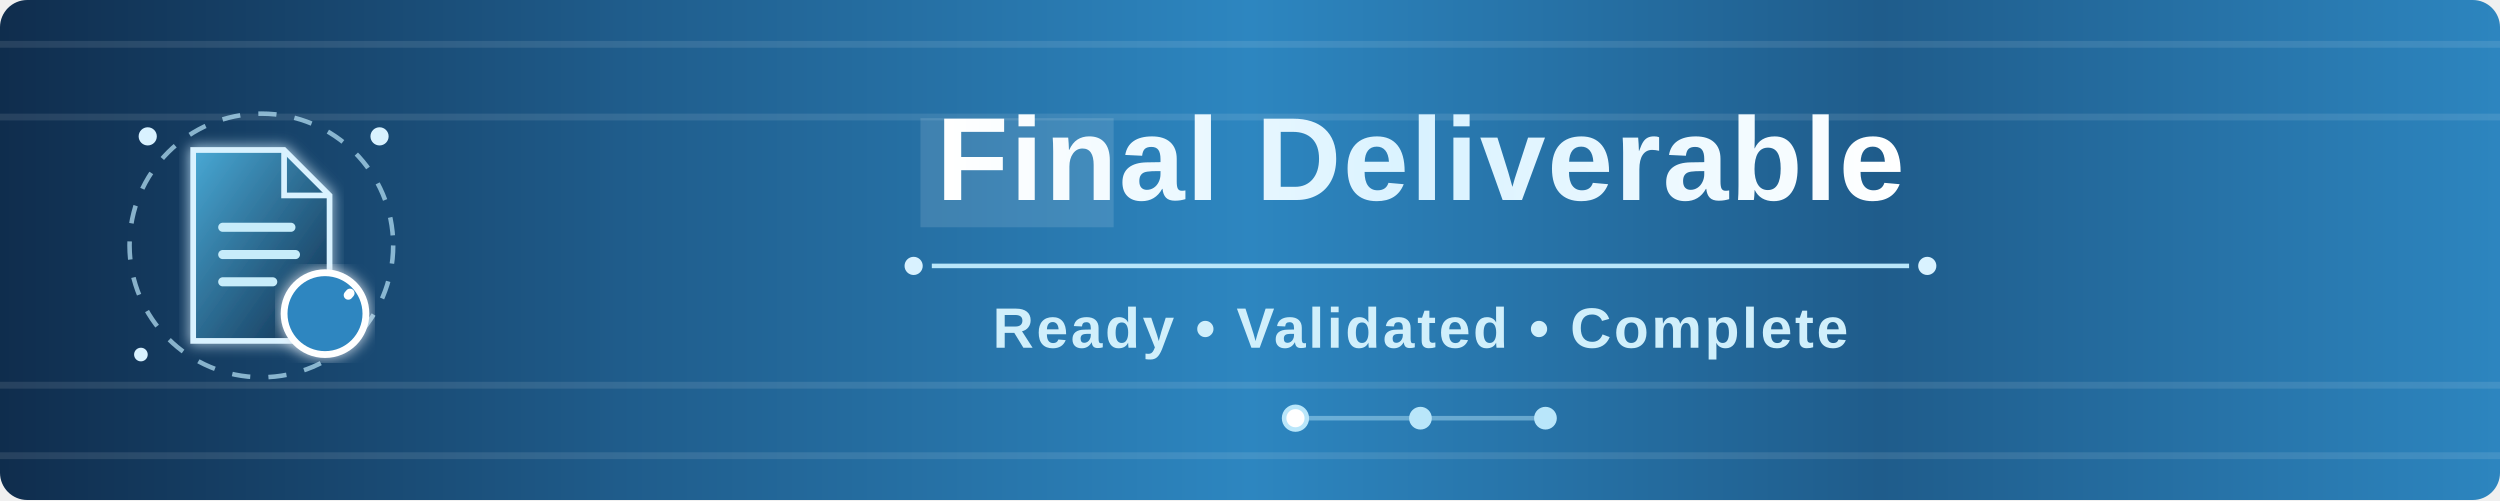
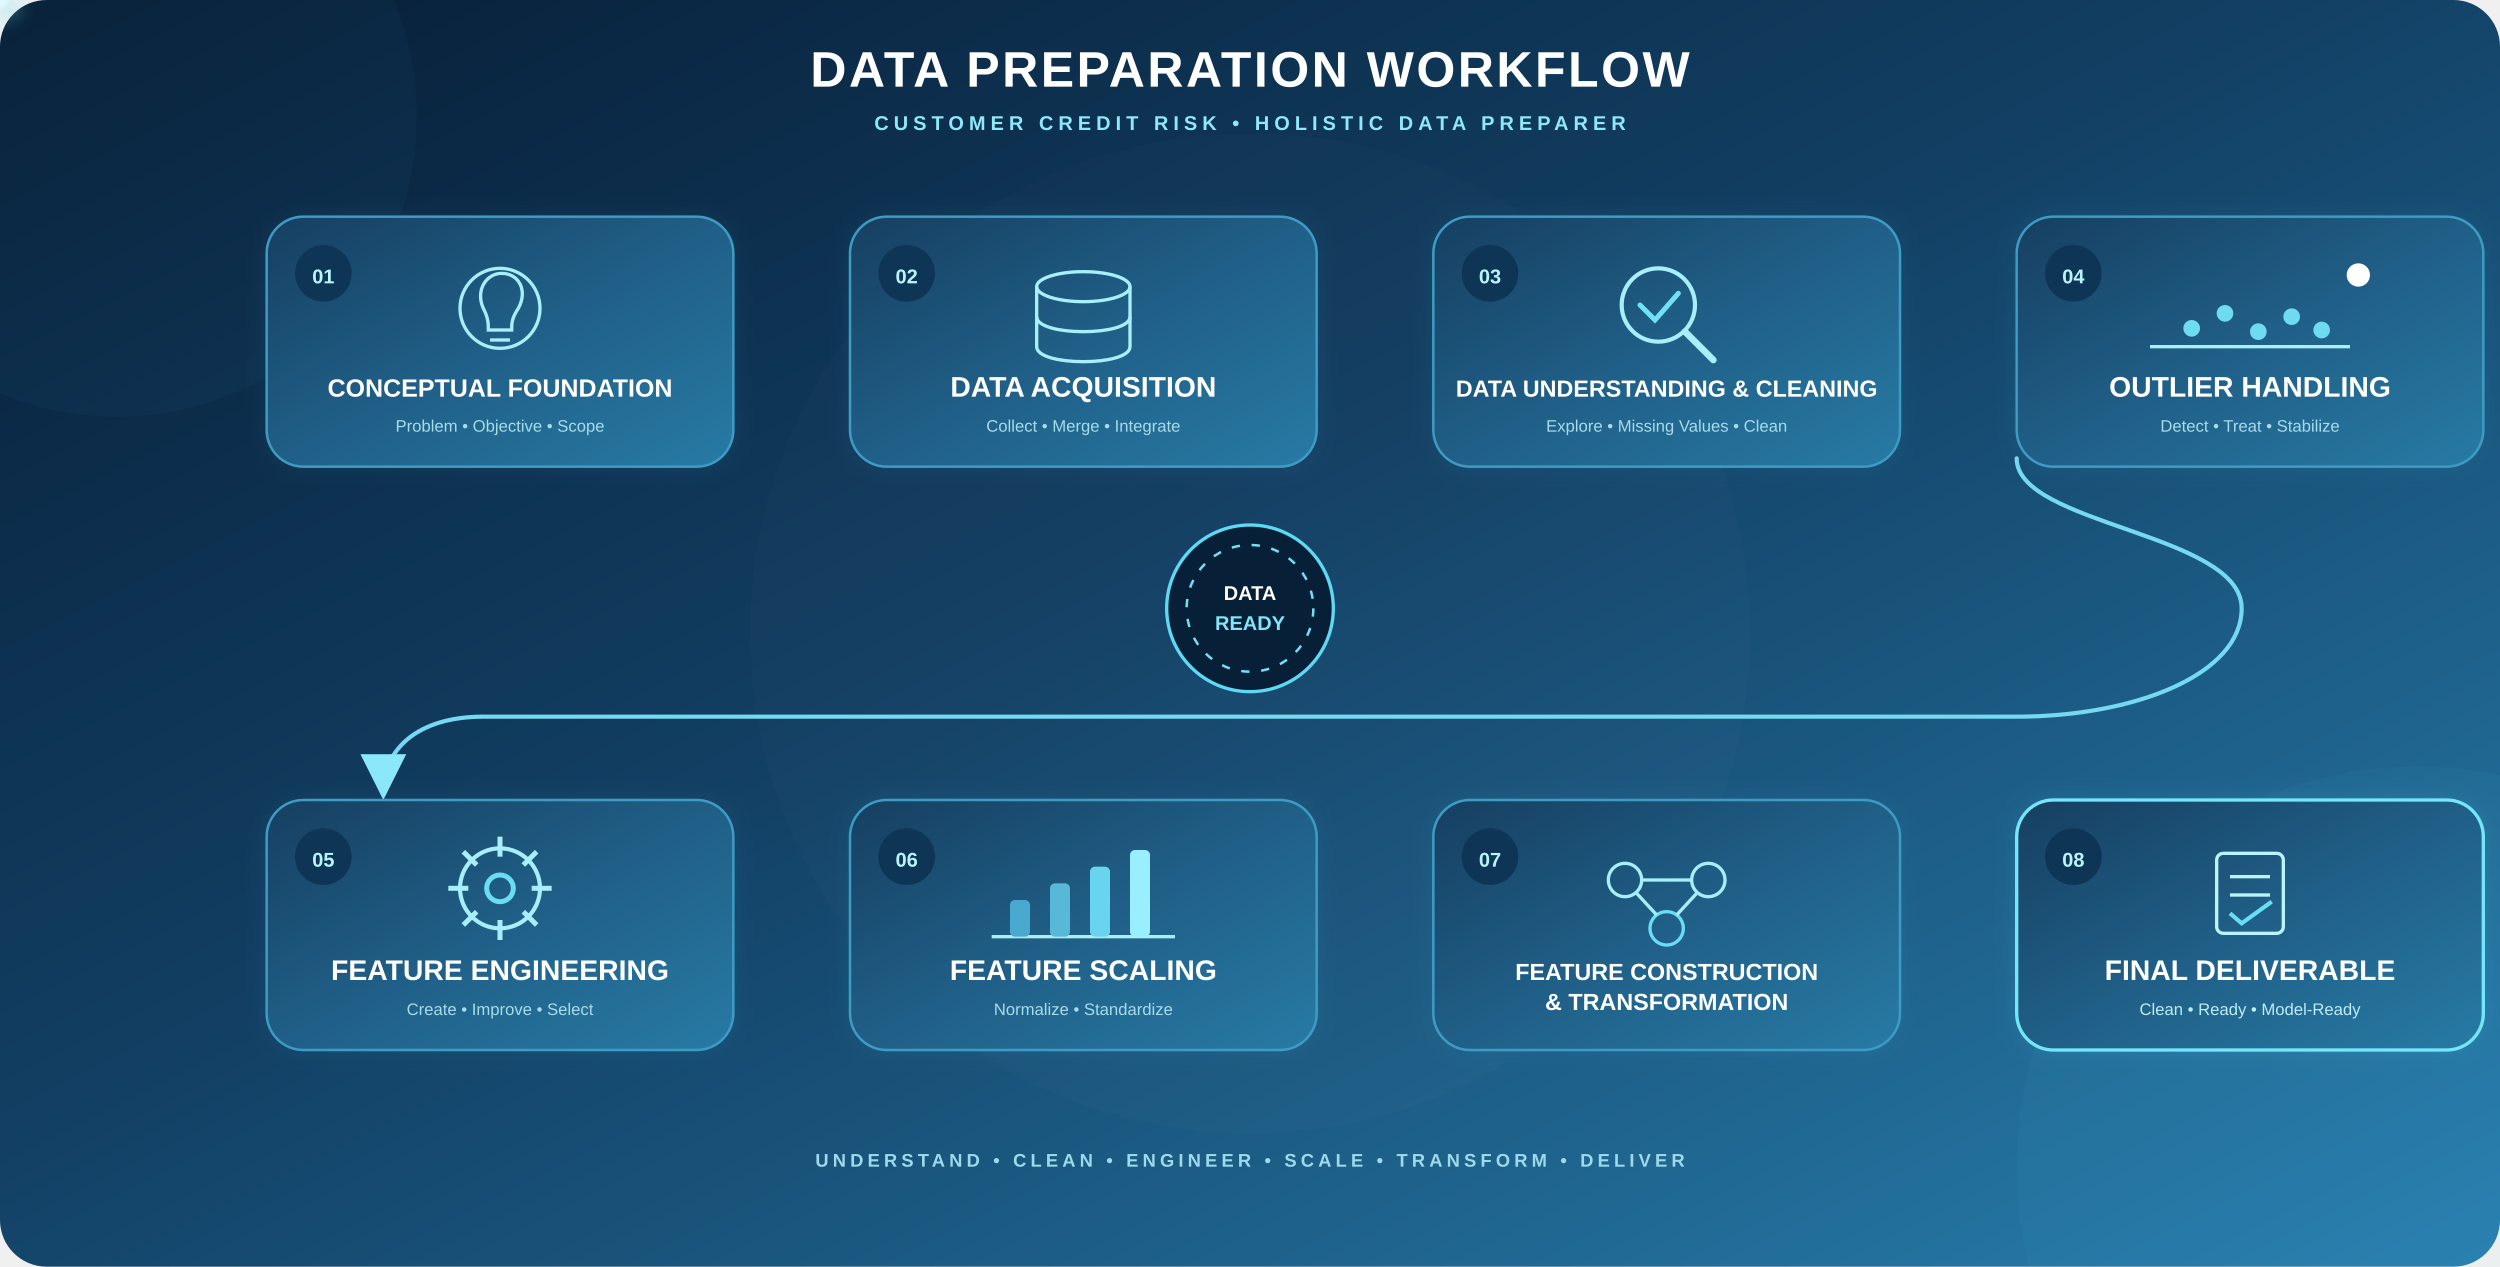
- <svg xmlns="http://www.w3.org/2000/svg" width="1100" height="220" viewBox="0 0 1100 220">
+ <svg xmlns="http://www.w3.org/2000/svg" width="1500" height="760" viewBox="0 0 1500 760">
  <defs>
-     <linearGradient id="bg" x1="0%" y1="0%" x2="100%" y2="0%">
-       <stop offset="0%" stop-color="#0F2C4C" />
-       <stop offset="25%" stop-color="#1F5C8B" />
-       <stop offset="50%" stop-color="#2D86C0" />
-       <stop offset="75%" stop-color="#1F5C8B" />
-       <stop offset="100%" stop-color="#2D86C0" />
+     <linearGradient id="BG" x1="0" y1="0" x2="1" y2="1">
+       <stop offset="0" stop-color="#071D35" />
+       <stop offset=".45" stop-color="#123F63" />
+       <stop offset="1" stop-color="#287FAE" />
    </linearGradient>
-     <linearGradient id="title" x1="0%" x2="100%">
-       <stop offset="0%" stop-color="#FFFFFF" />
-       <stop offset="50%" stop-color="#D9F2FF" />
-       <stop offset="100%" stop-color="#FFFFFF" />
+     <linearGradient id="CARD" x1="0" y1="0" x2="1" y2="1">
+       <stop offset="0" stop-color="#163F61" />
+       <stop offset=".5" stop-color="#205F87" />
+       <stop offset="1" stop-color="#277BA5" />
    </linearGradient>
-     <linearGradient id="document" x1="0%" y1="0%" x2="100%" y2="100%">
-       <stop offset="0%" stop-color="#49A9D5" />
-       <stop offset="100%" stop-color="#0F2C4C" />
+     <linearGradient id="ACCENT" x1="0" y1="0" x2="1" y2="0">
+       <stop offset="0" stop-color="#70DDF7" />
+       <stop offset=".5" stop-color="#B5F3FF" />
+       <stop offset="1" stop-color="#63CFEF" />
    </linearGradient>
-     <filter id="glow">
-       <feGaussianBlur stdDeviation="3" result="blur" />
-       <feMerge>
-         <feMergeNode in="blur" />
-         <feMergeNode in="SourceGraphic" />
-       </feMerge>
+     <filter id="GLOW" x="-100%" y="-100%" width="300%" height="300%">
+       <feGaussianBlur stdDeviation="5" />
    </filter>
+     <filter id="CARDGLOW" x="-30%" y="-30%" width="160%" height="160%">
+       <feGaussianBlur stdDeviation="7" />
+     </filter>
+     <marker id="ARROW" markerWidth="11" markerHeight="11" refX="9" refY="5.5" orient="auto">
+       <path d="M0,0 L11,5.5 L0,11 Z" fill="#8BE7FA" />
+     </marker>
  </defs>
-   <rect width="1100" height="220" rx="12" fill="url(#bg)" />
-   <g opacity=".10" fill="#FFFFFF">
-     <rect x="0" y="18" width="1100" height="3" />
-     <rect x="0" y="50" width="1100" height="3" />
-     <rect x="0" y="168" width="1100" height="3" />
-     <rect x="0" y="199" width="1100" height="3" />
-   </g>
-   <g transform="translate(115 108)">
-     <circle r="58" fill="none" stroke="#B9E6FA" stroke-width="2" stroke-dasharray="8 8" opacity=".7">
-       <animateTransform attributeName="transform" type="rotate" from="0" to="360" dur="12s" repeatCount="indefinite" />
-     </circle>
-     <g filter="url(#glow)">
-       <path d="M-30,-42                H10                L30,-22                V42                H-30                Z" fill="url(#document)" stroke="#D9F2FF" stroke-width="2.5" />
-       <path d="M10,-42                V-22                H30" fill="none" stroke="#D9F2FF" stroke-width="2.5" />
-       <line x1="-17" y1="-8" x2="13" y2="-8" stroke="#C7ECFA" stroke-width="4" stroke-linecap="round" />
-       <line x1="-17" y1="4" x2="15" y2="4" stroke="#C7ECFA" stroke-width="4" stroke-linecap="round" />
-       <line x1="-17" y1="16" x2="5" y2="16" stroke="#C7ECFA" stroke-width="4" stroke-linecap="round" />
+   <rect width="1500" height="760" rx="28" fill="url(#BG)" />
+   <circle cx="70" cy="70" r="180" fill="#4CCCF2" opacity=".035" />
+   <circle cx="1450" cy="700" r="240" fill="#65DDF7" opacity=".035" />
+   <circle cx="750" cy="380" r="300" fill="#FFFFFF" opacity=".012" />
+   <text x="750" y="52" text-anchor="middle" font-family="Arial, sans-serif" font-size="30" font-weight="700" letter-spacing="1.5" fill="#FFFFFF">
+ 
+ DATA PREPARATION WORKFLOW
+ 
+ </text>
+   <text x="750" y="78" text-anchor="middle" font-family="Arial, sans-serif" font-size="12" font-weight="600" letter-spacing="3" fill="#8FE8FA">
+ 
+ CUSTOMER CREDIT RISK • HOLISTIC DATA PREPARER
+ 
+ </text>
+   <g fill="none" stroke="#75D9F1" stroke-width="2.5" stroke-linecap="round" marker-end="url(#ARROW)">
+     <path d="M300 205 H370" />
+     <path d="M650 205 H720" />
+     <path d="M1000 205 H1070" />
+     <path d="     M1210 275     C1210 315 1345 320 1345 365     C1345 405 1280 430 1210 430     H290     C250 430 230 450 230 475   " />
+     <path d="M300 555 H370" />
+     <path d="M650 555 H720" />
+     <path d="M1000 555 H1070" />
+   </g>
+   <g fill="#E7FBFF">
+     <circle r="5">
+       <animateMotion path="M300 205 H370" dur="1.2s" repeatCount="indefinite" />
+       <animate attributeName="r" values="4;7;4" dur=".7s" repeatCount="indefinite" />
+     </circle>
+     <circle r="5">
+       <animateMotion path="M650 205 H720" dur="1.2s" begin=".2s" repeatCount="indefinite" />
+       <animate attributeName="r" values="4;7;4" dur=".7s" repeatCount="indefinite" />
+     </circle>
+     <circle r="5">
+       <animateMotion path="M1000 205 H1070" dur="1.2s" begin=".4s" repeatCount="indefinite" />
+       <animate attributeName="r" values="4;7;4" dur=".7s" repeatCount="indefinite" />
+     </circle>
+     <circle r="5">
+       <animateMotion path="       M1210 275       C1210 315 1345 320 1345 365       C1345 405 1280 430 1210 430       H290       C250 430 230 450 230 475       " dur="4.2s" begin=".5s" repeatCount="indefinite" />
+       <animate attributeName="r" values="4;8;4" dur=".9s" repeatCount="indefinite" />
+     </circle>
+     <circle r="5">
+       <animateMotion path="M300 555 H370" dur="1.2s" begin=".3s" repeatCount="indefinite" />
+       <animate attributeName="r" values="4;7;4" dur=".7s" repeatCount="indefinite" />
+     </circle>
+     <circle r="5">
+       <animateMotion path="M650 555 H720" dur="1.2s" begin=".5s" repeatCount="indefinite" />
+       <animate attributeName="r" values="4;7;4" dur=".7s" repeatCount="indefinite" />
+     </circle>
+     <circle r="5">
+       <animateMotion path="M1000 555 H1070" dur="1.2s" begin=".7s" repeatCount="indefinite" />
+       <animate attributeName="r" values="4;8;4" dur=".7s" repeatCount="indefinite" />
+     </circle>
+   </g>
+   <g fill="#75E5FF" opacity=".45" filter="url(#GLOW)">
+     <circle r="10">
+       <animateMotion path="M300 205 H370" dur="1.2s" repeatCount="indefinite" />
+     </circle>
+     <circle r="10">
+       <animateMotion path="M650 205 H720" dur="1.2s" begin=".2s" repeatCount="indefinite" />
+     </circle>
+     <circle r="10">
+       <animateMotion path="M1000 205 H1070" dur="1.2s" begin=".4s" repeatCount="indefinite" />
+     </circle>
+     <circle r="12">
+       <animateMotion path="       M1210 275       C1210 315 1345 320 1345 365       C1345 405 1280 430 1210 430       H290       C250 430 230 450 230 475       " dur="4.2s" begin=".5s" repeatCount="indefinite" />
+     </circle>
+     <circle r="10">
+       <animateMotion path="M300 555 H370" dur="1.2s" begin=".3s" repeatCount="indefinite" />
+     </circle>
+     <circle r="10">
+       <animateMotion path="M650 555 H720" dur="1.2s" begin=".5s" repeatCount="indefinite" />
+     </circle>
+     <circle r="10">
+       <animateMotion path="M1000 555 H1070" dur="1.2s" begin=".7s" repeatCount="indefinite" />
+     </circle>
+   </g>
+   <g transform="translate(160 130)">
+     <rect width="280" height="150" rx="22" fill="#4ED4F5" opacity=".08" filter="url(#CARDGLOW)" />
+     <rect width="280" height="150" rx="22" fill="url(#CARD)" stroke="#3E9BC4" stroke-width="1.5" />
+     <circle cx="34" cy="34" r="17" fill="#0E3555" />
+     <text x="34" y="40" text-anchor="middle" font-family="Arial" font-size="12" font-weight="700" fill="#B9F4FF">01</text>
+     <circle cx="140" cy="55" r="24" fill="none" stroke="#A8EFFB" stroke-width="2" />
+     <path d="M130 55          C125 44 132 34 141 34          C151 34 157 44 151 55          C147 61 147 64 147 68          H133          C133 64 133 61 130 55Z" fill="none" stroke="#A8EFFB" stroke-width="2" />
+     <line x1="134" y1="74" x2="146" y2="74" stroke="#A8EFFB" stroke-width="2" />
+     <text x="140" y="108" text-anchor="middle" font-family="Arial" font-size="15" font-weight="700" fill="#FFFFFF">
+ 
+ CONCEPTUAL FOUNDATION
+ 
+ </text>
+     <text x="140" y="129" text-anchor="middle" font-family="Arial" font-size="10" fill="#A8DCEB">
+ 
+ Problem • Objective • Scope
+ 
+ </text>
+   </g>
+   <g transform="translate(510 130)">
+     <rect width="280" height="150" rx="22" fill="#4ED4F5" opacity=".08" filter="url(#CARDGLOW)" />
+     <rect width="280" height="150" rx="22" fill="url(#CARD)" stroke="#3E9BC4" stroke-width="1.5" />
+     <circle cx="34" cy="34" r="17" fill="#0E3555" />
+     <text x="34" y="40" text-anchor="middle" font-family="Arial" font-size="12" font-weight="700" fill="#B9F4FF">02</text>
+     <ellipse cx="140" cy="42" rx="28" ry="9" fill="none" stroke="#A8EFFB" stroke-width="2" />
+     <path d="M112 42 V78          C112 90 168 90 168 78          V42" fill="none" stroke="#A8EFFB" stroke-width="2" />
+     <path d="M112 60          C112 72 168 72 168 60" fill="none" stroke="#A8EFFB" stroke-width="2" />
+     <text x="140" y="108" text-anchor="middle" font-family="Arial" font-size="17" font-weight="700" fill="#FFFFFF">
+ 
+ DATA ACQUISITION
+ 
+ </text>
+     <text x="140" y="129" text-anchor="middle" font-family="Arial" font-size="10" fill="#A8DCEB">
+ 
+ Collect • Merge • Integrate
+ 
+ </text>
+   </g>
+   <g transform="translate(860 130)">
+     <rect width="280" height="150" rx="22" fill="#4ED4F5" opacity=".08" filter="url(#CARDGLOW)" />
+     <rect width="280" height="150" rx="22" fill="url(#CARD)" stroke="#3E9BC4" stroke-width="1.5" />
+     <circle cx="34" cy="34" r="17" fill="#0E3555" />
+     <text x="34" y="40" text-anchor="middle" font-family="Arial" font-size="12" font-weight="700" fill="#B9F4FF">03</text>
+     <circle cx="135" cy="53" r="22" fill="none" stroke="#A8EFFB" stroke-width="2.5" />
+     <line x1="151" y1="69" x2="168" y2="86" stroke="#A8EFFB" stroke-width="4" stroke-linecap="round" />
+     <path d="M124 53 L133 62 L147 46" fill="none" stroke="#6FE0F5" stroke-width="3" stroke-linecap="round" />
+     <text x="140" y="108" text-anchor="middle" font-family="Arial" font-size="14" font-weight="700" fill="#FFFFFF">
+ 
+ DATA UNDERSTANDING &amp; CLEANING
+ 
+ </text>
+     <text x="140" y="129" text-anchor="middle" font-family="Arial" font-size="10" fill="#A8DCEB">
+ 
+ Explore • Missing Values • Clean
+ 
+ </text>
+   </g>
+   <g transform="translate(1210 130)">
+     <rect width="280" height="150" rx="22" fill="#4ED4F5" opacity=".08" filter="url(#CARDGLOW)" />
+     <rect width="280" height="150" rx="22" fill="url(#CARD)" stroke="#3E9BC4" stroke-width="1.5" />
+     <circle cx="34" cy="34" r="17" fill="#0E3555" />
+     <text x="34" y="40" text-anchor="middle" font-family="Arial" font-size="12" font-weight="700" fill="#B9F4FF">04</text>
+     <line x1="80" y1="78" x2="200" y2="78" stroke="#A8EFFB" stroke-width="2" />
+     <g fill="#6EDBF1">
+       <circle cx="105" cy="67" r="5" />
+       <circle cx="125" cy="58" r="5" />
+       <circle cx="145" cy="69" r="5" />
+       <circle cx="165" cy="60" r="5" />
+       <circle cx="183" cy="68" r="5" />
    </g>
-     <circle cx="28" cy="30" r="18" fill="#2D86C0" stroke="#FFFFFF" stroke-width="3" filter="url(#glow)">
-       <animate attributeName="r" values="16;20;16" dur="1.8s" repeatCount="indefinite" />
-     </circle>
-     <path d="M18,30              L25,37              L39,21" fill="none" stroke="#FFFFFF" stroke-width="4" stroke-linecap="round" stroke-linejoin="round" stroke-dasharray="30" stroke-dashoffset="30">
-       <animate attributeName="stroke-dashoffset" values="30;0;0;30" dur="2.5s" repeatCount="indefinite" />
-     </path>
-     <circle cx="-50" cy="-48" r="4" fill="#D9F2FF">
-       <animate attributeName="opacity" values=".2;1;.2" dur="1.8s" repeatCount="indefinite" />
-     </circle>
-     <circle cx="52" cy="-48" r="4" fill="#D9F2FF">
-       <animate attributeName="opacity" values="1;.2;1" dur="2s" repeatCount="indefinite" />
-     </circle>
-     <circle cx="-53" cy="48" r="3" fill="#D9F2FF">
-       <animate attributeName="opacity" values=".2;1;.2" dur="1.5s" repeatCount="indefinite" />
-     </circle>
-   </g>
-   <text x="625" y="88" text-anchor="middle" font-family="Arial, Helvetica, sans-serif" font-size="52" font-weight="700" letter-spacing=".8" fill="url(#title)">
- 
-     Final Deliverable
- 
-   </text>
-   <rect x="405" y="52" width="85" height="48" fill="#FFFFFF" opacity=".12">
-     <animate attributeName="x" values="405;845;405" dur="3.5s" repeatCount="indefinite" />
-   </rect>
-   <line x1="410" y1="117" x2="840" y2="117" stroke="#B9E6FA" stroke-width="2" />
-   <circle cx="402" cy="117" r="4" fill="#D9F2FF">
-     <animate attributeName="r" values="3;6;3" dur="1.5s" repeatCount="indefinite" />
-   </circle>
-   <circle cx="848" cy="117" r="4" fill="#D9F2FF">
-     <animate attributeName="r" values="3;6;3" dur="1.5s" repeatCount="indefinite" />
-   </circle>
-   <text x="625" y="153" text-anchor="middle" font-family="Arial, Helvetica, sans-serif" font-size="25" font-weight="600" letter-spacing="1.2" fill="#D0EFFB">
- 
-     Ready • Validated • Complete
- 
-   </text>
-   <g transform="translate(625 184)" stroke="#B9E6FA" stroke-width="2">
-     <line x1="-55" y1="0" x2="55" y2="0" opacity=".45" />
-     <circle cx="-55" cy="0" r="4" fill="#B9E6FA" />
-     <circle cx="0" cy="0" r="4" fill="#B9E6FA" />
-     <circle cx="55" cy="0" r="4" fill="#B9E6FA" />
-     <circle cx="-55" cy="0" r="5" fill="#FFFFFF">
-       <animate attributeName="cx" values="-55;0;55;-55" dur="2.5s" repeatCount="indefinite" />
-     </circle>
-   </g>
+     <circle cx="205" cy="35" r="7" fill="#FFFFFF">
+       <animate attributeName="r" values="6;11;6" dur="1s" repeatCount="indefinite" />
+     </circle>
+     <text x="140" y="108" text-anchor="middle" font-family="Arial" font-size="17" font-weight="700" fill="#FFFFFF">
+ 
+ OUTLIER HANDLING
+ 
+ </text>
+     <text x="140" y="129" text-anchor="middle" font-family="Arial" font-size="10" fill="#A8DCEB">
+ 
+ Detect • Treat • Stabilize
+ 
+ </text>
+   </g>
+   <g transform="translate(160 480)">
+     <rect width="280" height="150" rx="22" fill="#4ED4F5" opacity=".08" filter="url(#CARDGLOW)" />
+     <rect width="280" height="150" rx="22" fill="url(#CARD)" stroke="#3E9BC4" stroke-width="1.5" />
+     <circle cx="34" cy="34" r="17" fill="#0E3555" />
+     <text x="34" y="40" text-anchor="middle" font-family="Arial" font-size="12" font-weight="700" fill="#B9F4FF">05</text>
+     <circle cx="140" cy="53" r="24" fill="none" stroke="#A8EFFB" stroke-width="2.5" />
+     <circle cx="140" cy="53" r="8" fill="none" stroke="#69DDF4" stroke-width="3" />
+     <path d="M140 22V34          M140 72V84          M109 53H121          M159 53H171          M118 31L126 39          M154 67L162 75          M162 31L154 39          M126 67L118 75" stroke="#A8EFFB" stroke-width="3" />
+     <text x="140" y="108" text-anchor="middle" font-family="Arial" font-size="17" font-weight="700" fill="#FFFFFF">
+ 
+ FEATURE ENGINEERING
+ 
+ </text>
+     <text x="140" y="129" text-anchor="middle" font-family="Arial" font-size="10" fill="#A8DCEB">
+ 
+ Create • Improve • Select
+ 
+ </text>
+   </g>
+   <g transform="translate(510 480)">
+     <rect width="280" height="150" rx="22" fill="#4ED4F5" opacity=".08" filter="url(#CARDGLOW)" />
+     <rect width="280" height="150" rx="22" fill="url(#CARD)" stroke="#3E9BC4" stroke-width="1.5" />
+     <circle cx="34" cy="34" r="17" fill="#0E3555" />
+     <text x="34" y="40" text-anchor="middle" font-family="Arial" font-size="12" font-weight="700" fill="#B9F4FF">06</text>
+     <line x1="85" y1="82" x2="195" y2="82" stroke="#A8EFFB" stroke-width="2" />
+     <rect x="96" y="60" width="12" height="22" rx="3" fill="#49A9CE" />
+     <rect x="120" y="50" width="12" height="32" rx="3" fill="#57B8D8" />
+     <rect x="144" y="40" width="12" height="42" rx="3" fill="#69D4ED" />
+     <rect x="168" y="30" width="12" height="52" rx="3" fill="#9AEFFF" />
+     <text x="140" y="108" text-anchor="middle" font-family="Arial" font-size="17" font-weight="700" fill="#FFFFFF">
+ 
+ FEATURE SCALING
+ 
+ </text>
+     <text x="140" y="129" text-anchor="middle" font-family="Arial" font-size="10" fill="#A8DCEB">
+ 
+ Normalize • Standardize
+ 
+ </text>
+   </g>
+   <g transform="translate(860 480)">
+     <rect width="280" height="150" rx="22" fill="#4ED4F5" opacity=".08" filter="url(#CARDGLOW)" />
+     <rect width="280" height="150" rx="22" fill="url(#CARD)" stroke="#3E9BC4" stroke-width="1.5" />
+     <circle cx="34" cy="34" r="17" fill="#0E3555" />
+     <text x="34" y="40" text-anchor="middle" font-family="Arial" font-size="12" font-weight="700" fill="#B9F4FF">07</text>
+     <circle cx="115" cy="48" r="10" fill="none" stroke="#A8EFFB" stroke-width="2" />
+     <circle cx="165" cy="48" r="10" fill="none" stroke="#A8EFFB" stroke-width="2" />
+     <circle cx="140" cy="77" r="10" fill="none" stroke="#69DDF4" stroke-width="2" />
+     <path d="M125 48H155          M158 56L146 69          M122 56L134 69" stroke="#A8EFFB" stroke-width="2" />
+     <text x="140" y="108" text-anchor="middle" font-family="Arial" font-size="14" font-weight="700" fill="#FFFFFF">
+ 
+ FEATURE CONSTRUCTION
+ 
+ </text>
+     <text x="140" y="126" text-anchor="middle" font-family="Arial" font-size="14" font-weight="700" fill="#FFFFFF">
+ 
+ &amp; TRANSFORMATION
+ 
+ </text>
+   </g>
+   <g transform="translate(1210 480)">
+     <rect width="280" height="150" rx="22" fill="#65E2F8" opacity=".12" filter="url(#CARDGLOW)" />
+     <rect width="280" height="150" rx="22" fill="url(#CARD)" stroke="#74E6FA" stroke-width="2" />
+     <circle cx="34" cy="34" r="17" fill="#0E3555" />
+     <text x="34" y="40" text-anchor="middle" font-family="Arial" font-size="12" font-weight="700" fill="#B9F4FF">08</text>
+     <rect x="120" y="32" width="40" height="48" rx="4" fill="none" stroke="#B9F4FF" stroke-width="2" />
+     <line x1="128" y1="46" x2="152" y2="46" stroke="#B9F4FF" stroke-width="2" />
+     <line x1="128" y1="57" x2="152" y2="57" stroke="#B9F4FF" stroke-width="2" />
+     <path d="M128 68L135 74L153 61" fill="none" stroke="#69DDF4" stroke-width="2.5" />
+     <text x="140" y="108" text-anchor="middle" font-family="Arial" font-size="17" font-weight="700" fill="#FFFFFF">
+ 
+ FINAL DELIVERABLE
+ 
+ </text>
+     <text x="140" y="129" text-anchor="middle" font-family="Arial" font-size="10" fill="#BDEDF6">
+ 
+ Clean • Ready • Model-Ready
+ 
+ </text>
+   </g>
+   <g transform="translate(750 365)">
+     <circle r="50" fill="#081F38" stroke="#5ED9F3" stroke-width="2" />
+     <circle r="38" fill="none" stroke="#74DFF4" stroke-width="1.5" stroke-dasharray="5 7">
+       <animateTransform attributeName="transform" type="rotate" from="0" to="360" dur="7s" repeatCount="indefinite" />
+     </circle>
+     <text x="0" y="-5" text-anchor="middle" font-family="Arial" font-size="12" font-weight="700" fill="#FFFFFF">
+ 
+ DATA
+ 
+ </text>
+     <text x="0" y="13" text-anchor="middle" font-family="Arial" font-size="12" font-weight="700" fill="#7FE5F7">
+ 
+ READY
+ 
+ </text>
+   </g>
+   <text x="750" y="700" text-anchor="middle" font-family="Arial" font-size="11" font-weight="600" letter-spacing="2.5" fill="#9EDBEA">
+ 
+ UNDERSTAND  •  CLEAN  •  ENGINEER  •  SCALE  •  TRANSFORM  •  DELIVER
+ 
+ </text>
</svg>
